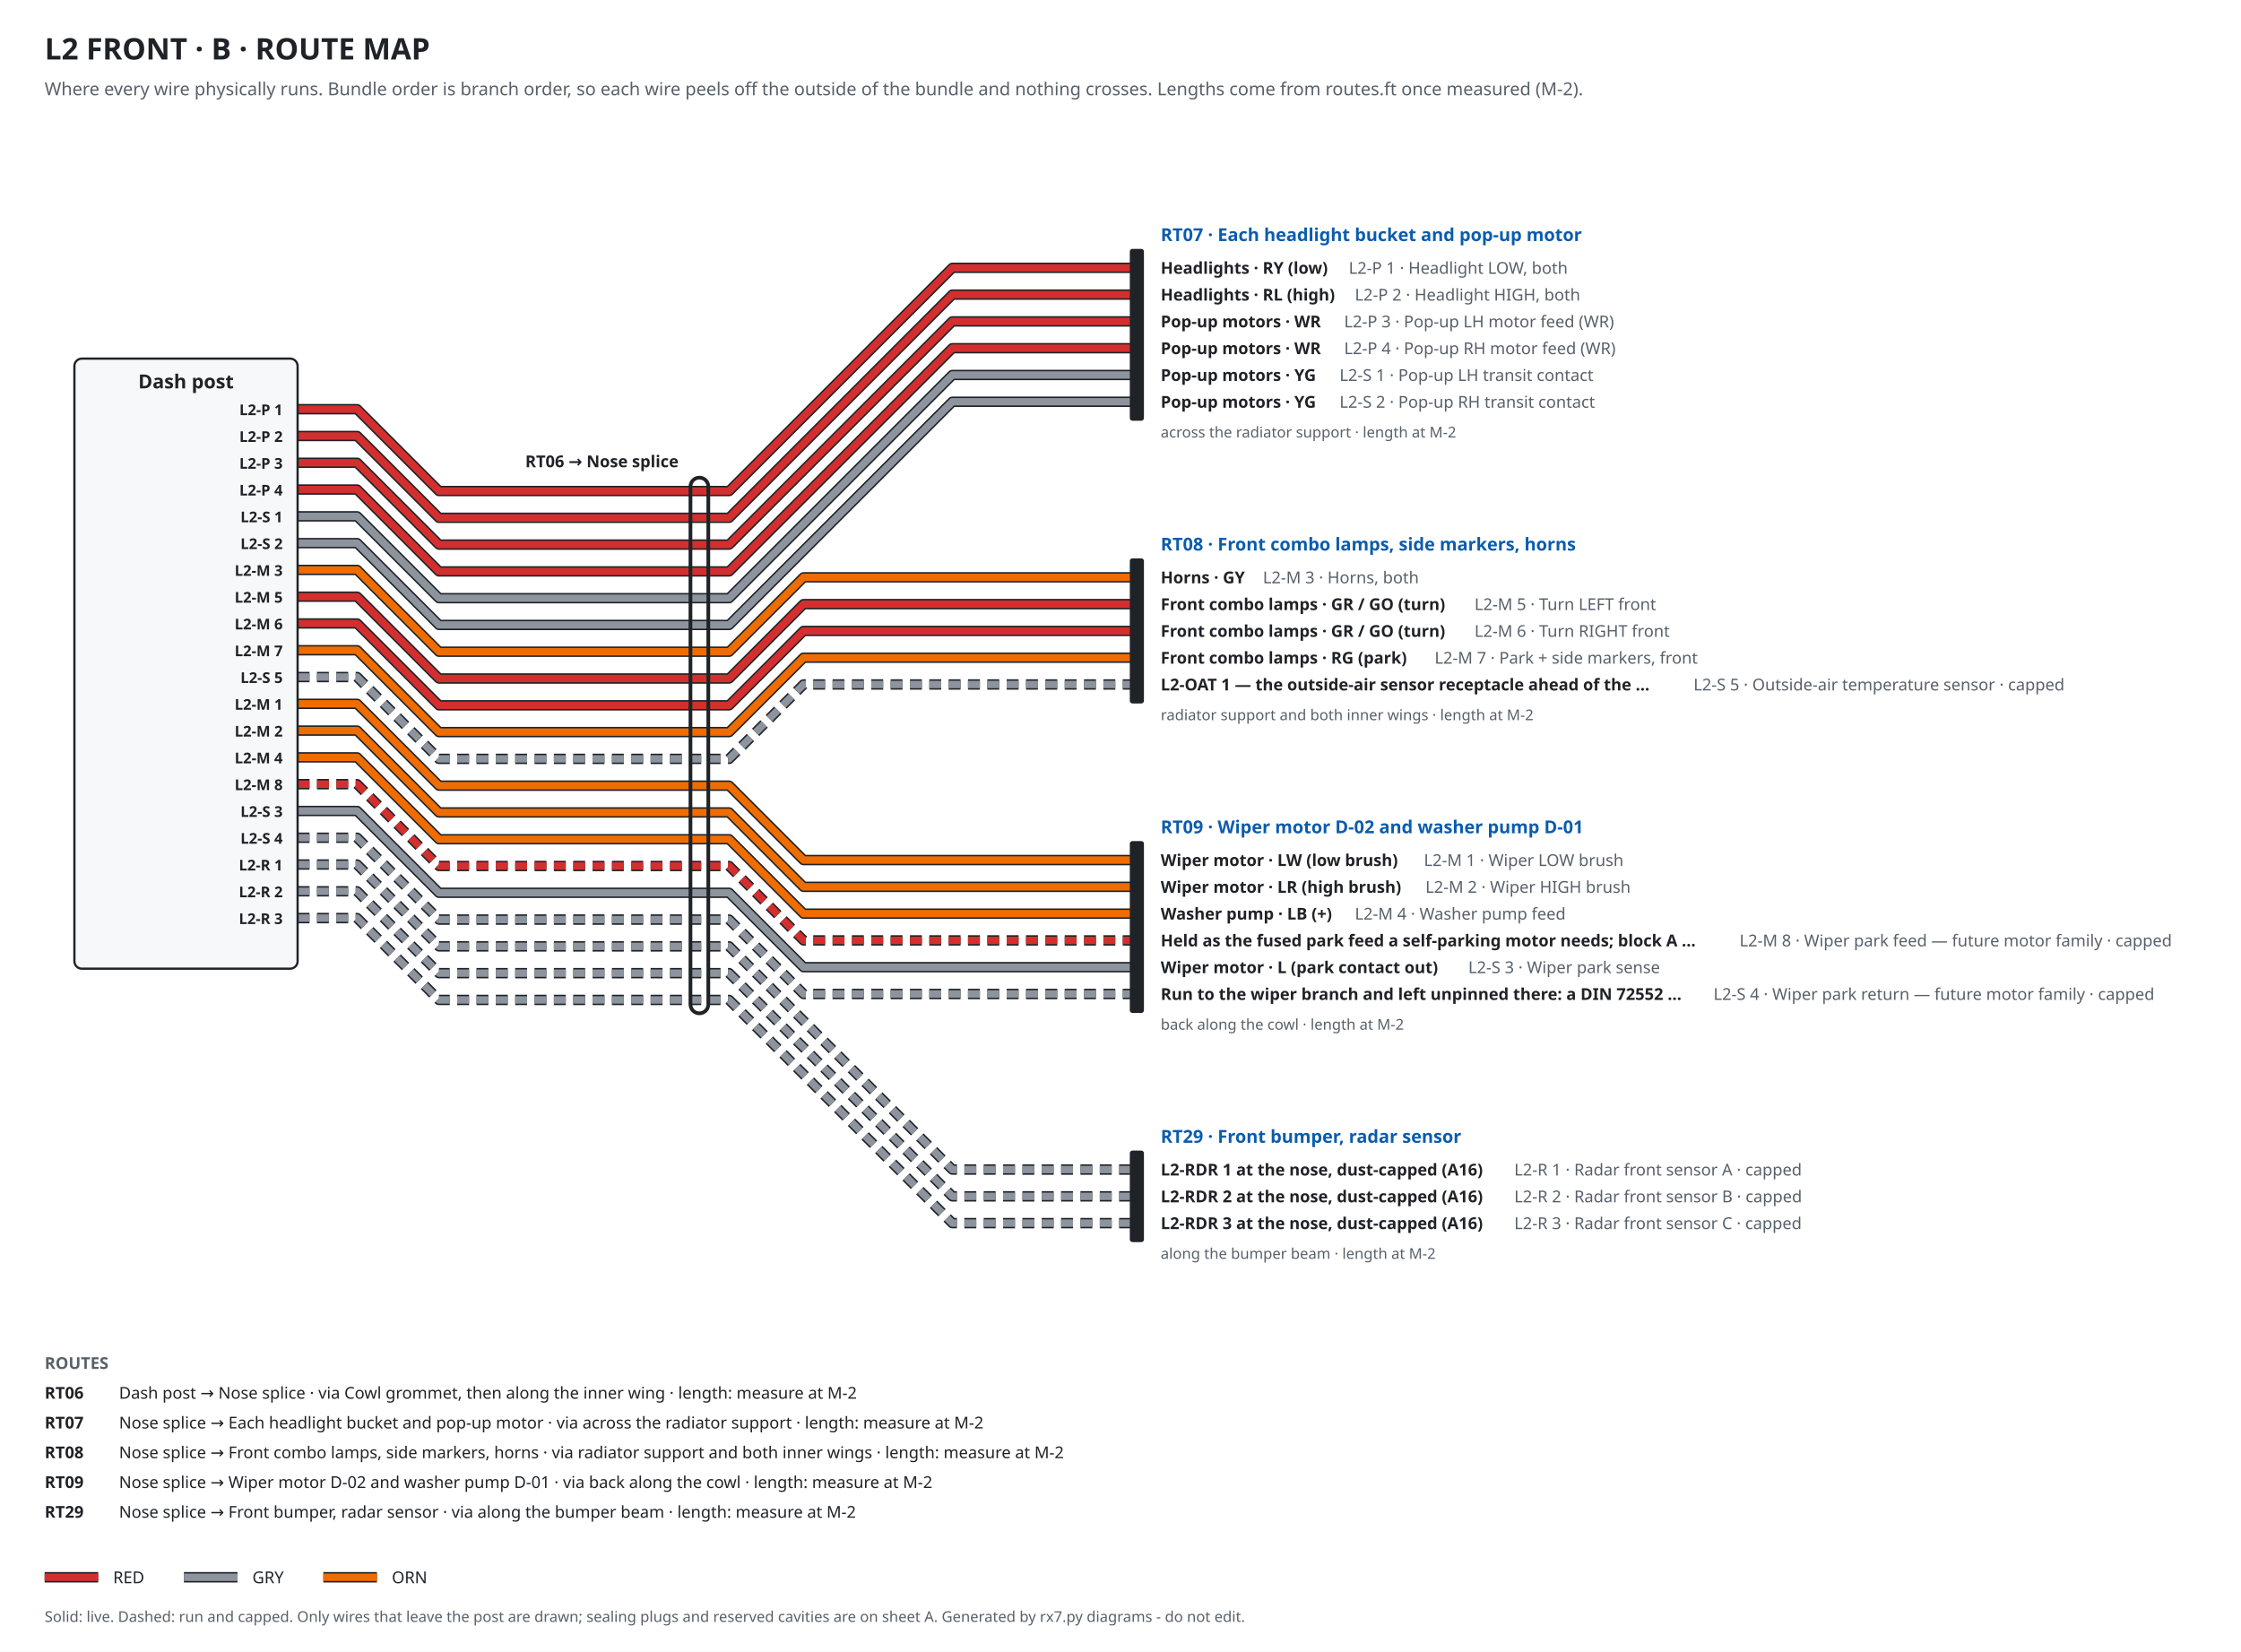
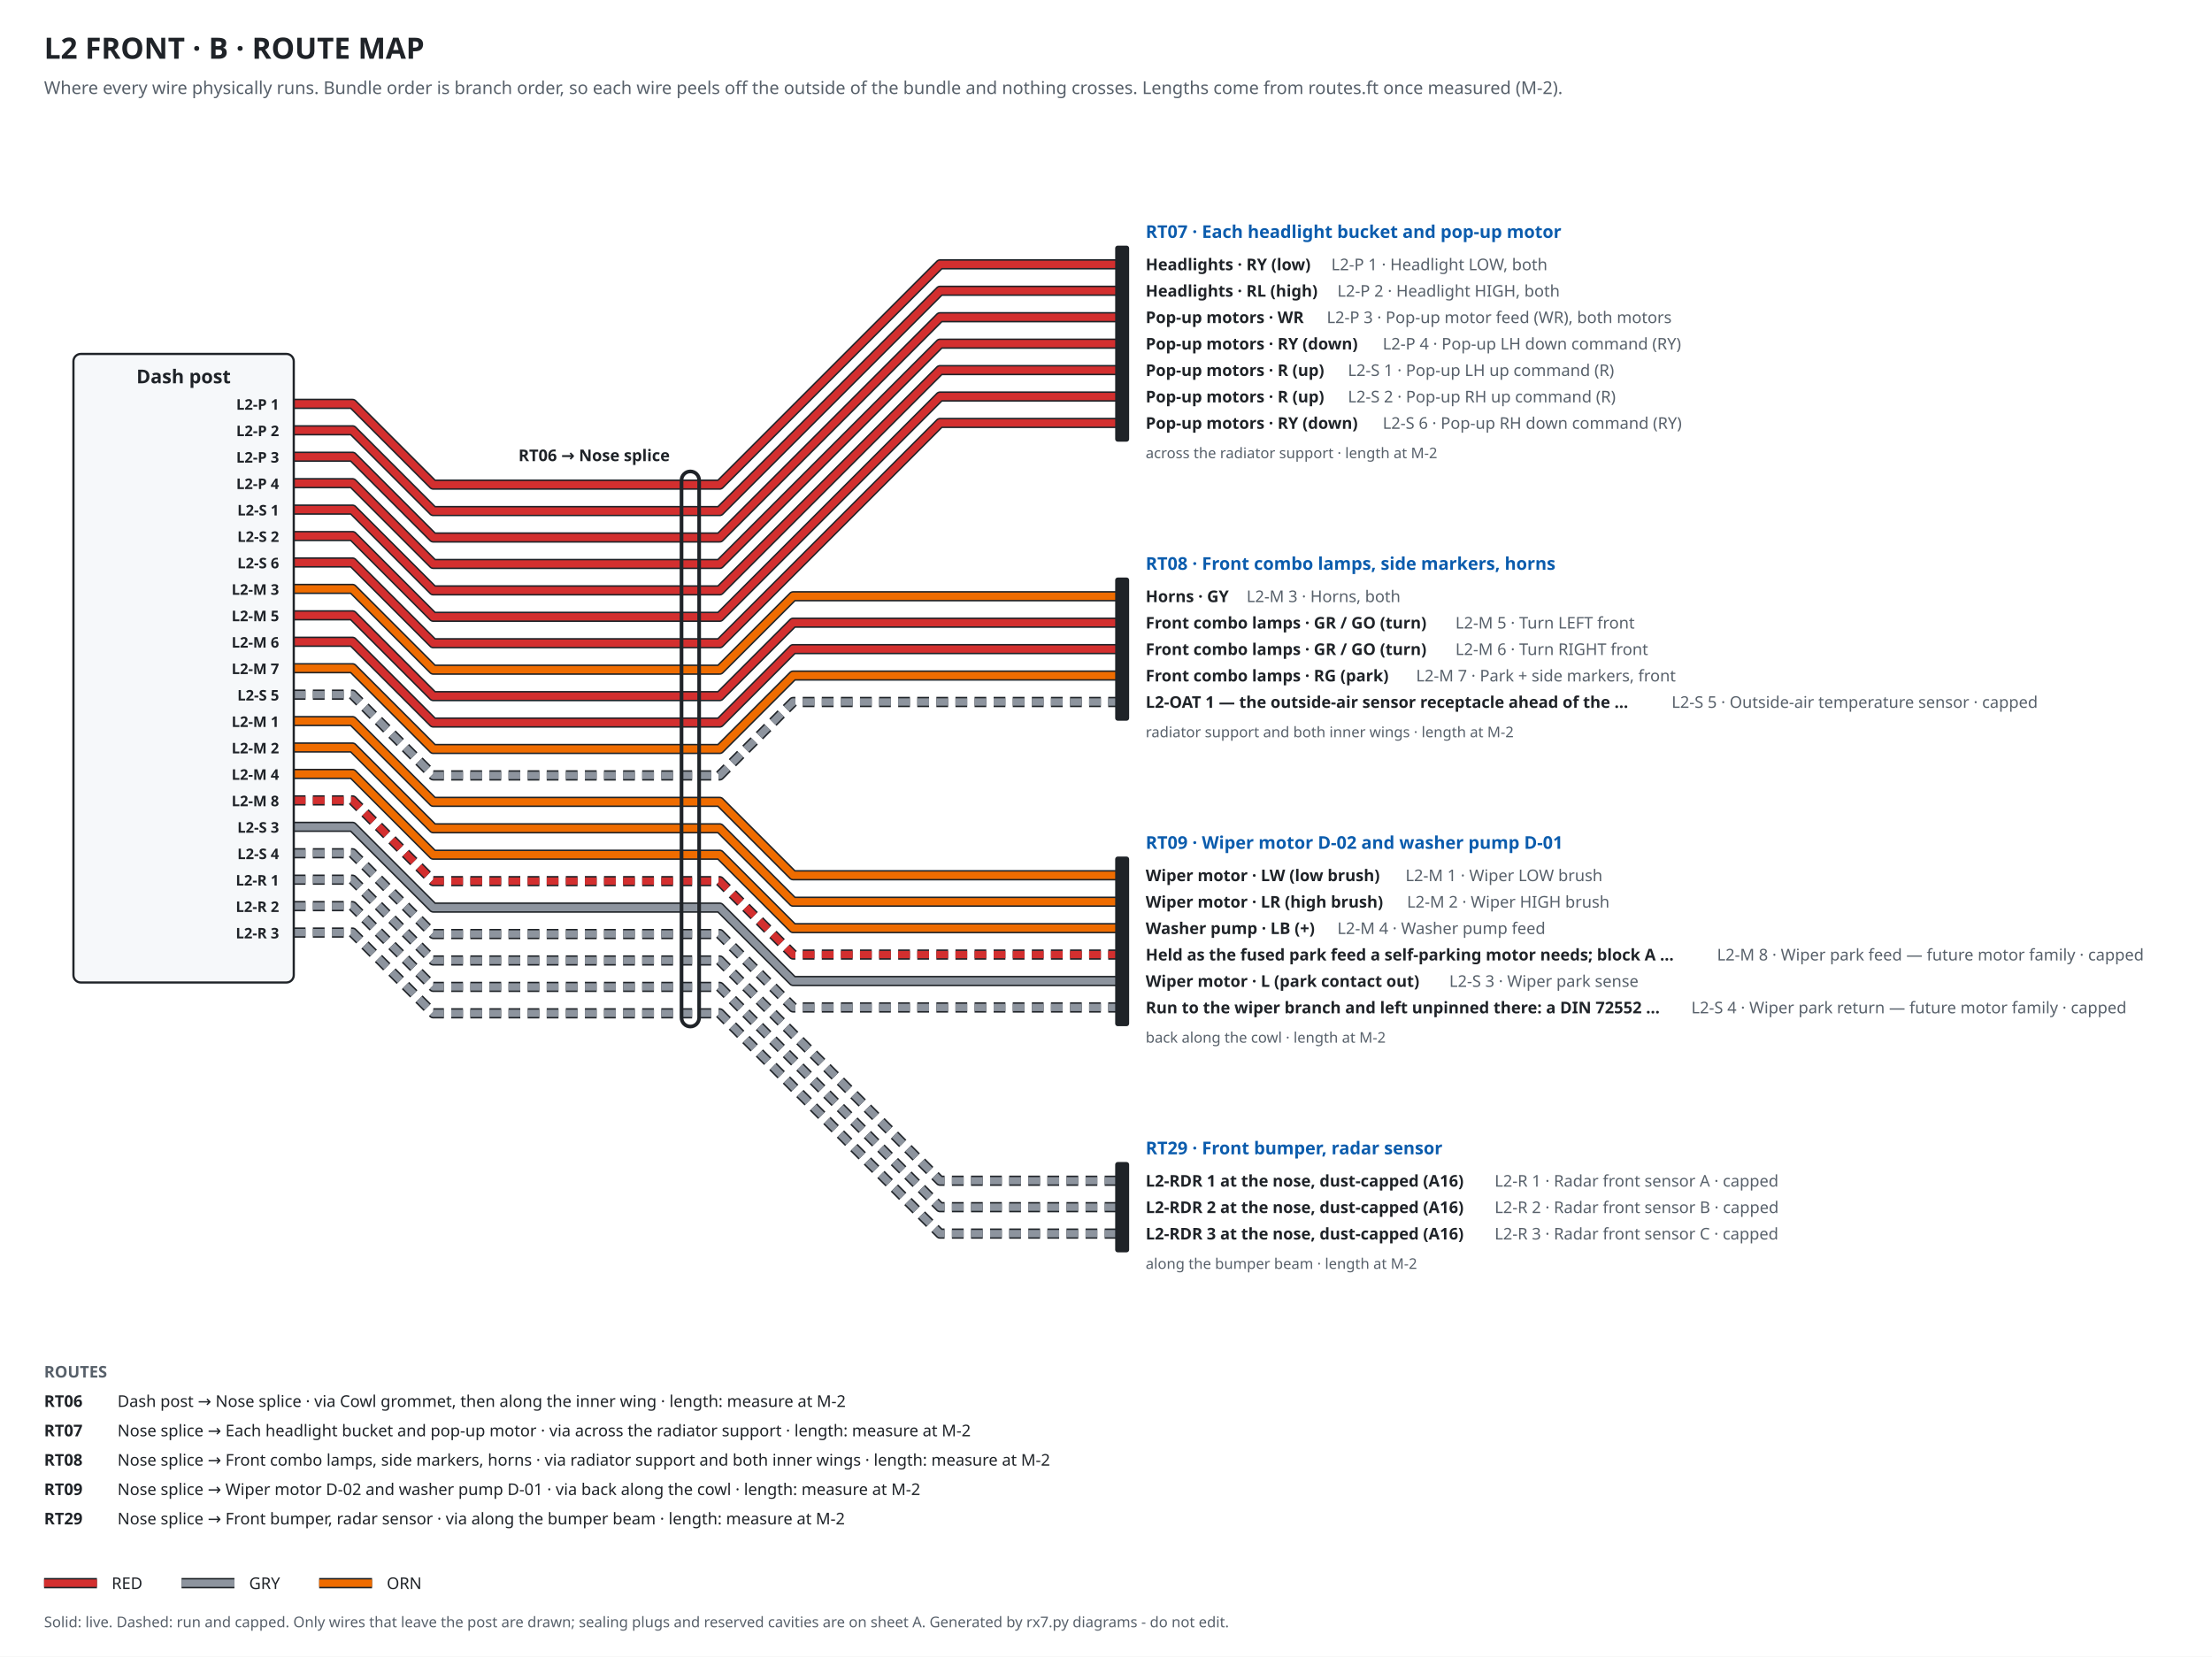
- <svg xmlns="http://www.w3.org/2000/svg" width="1506" height="1110" viewBox="0 0 1506 1110" font-family="Noto Sans, sans-serif">
+ <svg xmlns="http://www.w3.org/2000/svg" width="1506" height="1128" viewBox="0 0 1506 1128" font-family="Noto Sans, sans-serif">
  <rect width="100%" height="100%" fill="#fff" />
  <text x="30.0" y="40.0" font-size="20" text-anchor="start" font-weight="700" fill="#1f2328">L2 FRONT · B · ROUTE MAP</text>
  <text x="30.0" y="64.0" font-size="12" text-anchor="start" font-weight="400" fill="#57606a">Where every wire physically runs. Bundle order is branch order, so each wire peels off the outside of the bundle and nothing crosses. Lengths come from routes.ft once measured (M-2).</text>
  <path d="M200.0,275.0 L240.0,275.0 L295.0,330.0 L490.0,330.0 L640.0,180.0 L760.0,180.0" fill="none" stroke="#1f2328" stroke-width="7" stroke-linejoin="round" />
  <path d="M200.0,275.0 L240.0,275.0 L295.0,330.0 L490.0,330.0 L640.0,180.0 L760.0,180.0" fill="none" stroke="#d32f2f" stroke-width="5" stroke-linejoin="round" />
  <path d="M200.0,293.0 L240.0,293.0 L295.0,348.0 L490.0,348.0 L640.0,198.0 L760.0,198.0" fill="none" stroke="#1f2328" stroke-width="7" stroke-linejoin="round" />
  <path d="M200.0,293.0 L240.0,293.0 L295.0,348.0 L490.0,348.0 L640.0,198.0 L760.0,198.0" fill="none" stroke="#d32f2f" stroke-width="5" stroke-linejoin="round" />
  <path d="M200.0,311.0 L240.0,311.0 L295.0,366.0 L490.0,366.0 L640.0,216.0 L760.0,216.0" fill="none" stroke="#1f2328" stroke-width="7" stroke-linejoin="round" />
  <path d="M200.0,311.0 L240.0,311.0 L295.0,366.0 L490.0,366.0 L640.0,216.0 L760.0,216.0" fill="none" stroke="#d32f2f" stroke-width="5" stroke-linejoin="round" />
  <path d="M200.0,329.0 L240.0,329.0 L295.0,384.0 L490.0,384.0 L640.0,234.0 L760.0,234.0" fill="none" stroke="#1f2328" stroke-width="7" stroke-linejoin="round" />
  <path d="M200.0,329.0 L240.0,329.0 L295.0,384.0 L490.0,384.0 L640.0,234.0 L760.0,234.0" fill="none" stroke="#d32f2f" stroke-width="5" stroke-linejoin="round" />
  <path d="M200.0,347.0 L240.0,347.0 L295.0,402.0 L490.0,402.0 L640.0,252.0 L760.0,252.0" fill="none" stroke="#1f2328" stroke-width="7" stroke-linejoin="round" />
-   <path d="M200.0,347.0 L240.0,347.0 L295.0,402.0 L490.0,402.0 L640.0,252.0 L760.0,252.0" fill="none" stroke="#8d949e" stroke-width="5" stroke-linejoin="round" />
+   <path d="M200.0,347.0 L240.0,347.0 L295.0,402.0 L490.0,402.0 L640.0,252.0 L760.0,252.0" fill="none" stroke="#d32f2f" stroke-width="5" stroke-linejoin="round" />
  <path d="M200.0,365.0 L240.0,365.0 L295.0,420.0 L490.0,420.0 L640.0,270.0 L760.0,270.0" fill="none" stroke="#1f2328" stroke-width="7" stroke-linejoin="round" />
-   <path d="M200.0,365.0 L240.0,365.0 L295.0,420.0 L490.0,420.0 L640.0,270.0 L760.0,270.0" fill="none" stroke="#8d949e" stroke-width="5" stroke-linejoin="round" />
-   <path d="M200.0,383.0 L240.0,383.0 L295.0,438.0 L490.0,438.0 L540.0,388.0 L760.0,388.0" fill="none" stroke="#1f2328" stroke-width="7" stroke-linejoin="round" />
-   <path d="M200.0,383.0 L240.0,383.0 L295.0,438.0 L490.0,438.0 L540.0,388.0 L760.0,388.0" fill="none" stroke="#ef6c00" stroke-width="5" stroke-linejoin="round" />
+   <path d="M200.0,365.0 L240.0,365.0 L295.0,420.0 L490.0,420.0 L640.0,270.0 L760.0,270.0" fill="none" stroke="#d32f2f" stroke-width="5" stroke-linejoin="round" />
+   <path d="M200.0,383.0 L240.0,383.0 L295.0,438.0 L490.0,438.0 L640.0,288.0 L760.0,288.0" fill="none" stroke="#1f2328" stroke-width="7" stroke-linejoin="round" />
+   <path d="M200.0,383.0 L240.0,383.0 L295.0,438.0 L490.0,438.0 L640.0,288.0 L760.0,288.0" fill="none" stroke="#d32f2f" stroke-width="5" stroke-linejoin="round" />
  <path d="M200.0,401.0 L240.0,401.0 L295.0,456.0 L490.0,456.0 L540.0,406.0 L760.0,406.0" fill="none" stroke="#1f2328" stroke-width="7" stroke-linejoin="round" />
-   <path d="M200.0,401.0 L240.0,401.0 L295.0,456.0 L490.0,456.0 L540.0,406.0 L760.0,406.0" fill="none" stroke="#d32f2f" stroke-width="5" stroke-linejoin="round" />
+   <path d="M200.0,401.0 L240.0,401.0 L295.0,456.0 L490.0,456.0 L540.0,406.0 L760.0,406.0" fill="none" stroke="#ef6c00" stroke-width="5" stroke-linejoin="round" />
  <path d="M200.0,419.0 L240.0,419.0 L295.0,474.0 L490.0,474.0 L540.0,424.0 L760.0,424.0" fill="none" stroke="#1f2328" stroke-width="7" stroke-linejoin="round" />
  <path d="M200.0,419.0 L240.0,419.0 L295.0,474.0 L490.0,474.0 L540.0,424.0 L760.0,424.0" fill="none" stroke="#d32f2f" stroke-width="5" stroke-linejoin="round" />
  <path d="M200.0,437.0 L240.0,437.0 L295.0,492.0 L490.0,492.0 L540.0,442.0 L760.0,442.0" fill="none" stroke="#1f2328" stroke-width="7" stroke-linejoin="round" />
-   <path d="M200.0,437.0 L240.0,437.0 L295.0,492.0 L490.0,492.0 L540.0,442.0 L760.0,442.0" fill="none" stroke="#ef6c00" stroke-width="5" stroke-linejoin="round" />
-   <path d="M200.0,455.0 L240.0,455.0 L295.0,510.0 L490.0,510.0 L540.0,460.0 L760.0,460.0" fill="none" stroke="#1f2328" stroke-width="7" stroke-linejoin="round" stroke-dasharray="8 5" />
-   <path d="M200.0,455.0 L240.0,455.0 L295.0,510.0 L490.0,510.0 L540.0,460.0 L760.0,460.0" fill="none" stroke="#8d949e" stroke-width="5" stroke-linejoin="round" stroke-dasharray="8 5" />
-   <path d="M200.0,473.0 L240.0,473.0 L295.0,528.0 L490.0,528.0 L540.0,578.0 L760.0,578.0" fill="none" stroke="#1f2328" stroke-width="7" stroke-linejoin="round" />
-   <path d="M200.0,473.0 L240.0,473.0 L295.0,528.0 L490.0,528.0 L540.0,578.0 L760.0,578.0" fill="none" stroke="#ef6c00" stroke-width="5" stroke-linejoin="round" />
+   <path d="M200.0,437.0 L240.0,437.0 L295.0,492.0 L490.0,492.0 L540.0,442.0 L760.0,442.0" fill="none" stroke="#d32f2f" stroke-width="5" stroke-linejoin="round" />
+   <path d="M200.0,455.0 L240.0,455.0 L295.0,510.0 L490.0,510.0 L540.0,460.0 L760.0,460.0" fill="none" stroke="#1f2328" stroke-width="7" stroke-linejoin="round" />
+   <path d="M200.0,455.0 L240.0,455.0 L295.0,510.0 L490.0,510.0 L540.0,460.0 L760.0,460.0" fill="none" stroke="#ef6c00" stroke-width="5" stroke-linejoin="round" />
+   <path d="M200.0,473.0 L240.0,473.0 L295.0,528.0 L490.0,528.0 L540.0,478.0 L760.0,478.0" fill="none" stroke="#1f2328" stroke-width="7" stroke-linejoin="round" stroke-dasharray="8 5" />
+   <path d="M200.0,473.0 L240.0,473.0 L295.0,528.0 L490.0,528.0 L540.0,478.0 L760.0,478.0" fill="none" stroke="#8d949e" stroke-width="5" stroke-linejoin="round" stroke-dasharray="8 5" />
  <path d="M200.0,491.0 L240.0,491.0 L295.0,546.0 L490.0,546.0 L540.0,596.0 L760.0,596.0" fill="none" stroke="#1f2328" stroke-width="7" stroke-linejoin="round" />
  <path d="M200.0,491.0 L240.0,491.0 L295.0,546.0 L490.0,546.0 L540.0,596.0 L760.0,596.0" fill="none" stroke="#ef6c00" stroke-width="5" stroke-linejoin="round" />
  <path d="M200.0,509.0 L240.0,509.0 L295.0,564.0 L490.0,564.0 L540.0,614.0 L760.0,614.0" fill="none" stroke="#1f2328" stroke-width="7" stroke-linejoin="round" />
  <path d="M200.0,509.0 L240.0,509.0 L295.0,564.0 L490.0,564.0 L540.0,614.0 L760.0,614.0" fill="none" stroke="#ef6c00" stroke-width="5" stroke-linejoin="round" />
-   <path d="M200.0,527.0 L240.0,527.0 L295.0,582.0 L490.0,582.0 L540.0,632.0 L760.0,632.0" fill="none" stroke="#1f2328" stroke-width="7" stroke-linejoin="round" stroke-dasharray="8 5" />
-   <path d="M200.0,527.0 L240.0,527.0 L295.0,582.0 L490.0,582.0 L540.0,632.0 L760.0,632.0" fill="none" stroke="#d32f2f" stroke-width="5" stroke-linejoin="round" stroke-dasharray="8 5" />
-   <path d="M200.0,545.0 L240.0,545.0 L295.0,600.0 L490.0,600.0 L540.0,650.0 L760.0,650.0" fill="none" stroke="#1f2328" stroke-width="7" stroke-linejoin="round" />
-   <path d="M200.0,545.0 L240.0,545.0 L295.0,600.0 L490.0,600.0 L540.0,650.0 L760.0,650.0" fill="none" stroke="#8d949e" stroke-width="5" stroke-linejoin="round" />
-   <path d="M200.0,563.0 L240.0,563.0 L295.0,618.0 L490.0,618.0 L540.0,668.0 L760.0,668.0" fill="none" stroke="#1f2328" stroke-width="7" stroke-linejoin="round" stroke-dasharray="8 5" />
-   <path d="M200.0,563.0 L240.0,563.0 L295.0,618.0 L490.0,618.0 L540.0,668.0 L760.0,668.0" fill="none" stroke="#8d949e" stroke-width="5" stroke-linejoin="round" stroke-dasharray="8 5" />
-   <path d="M200.0,581.0 L240.0,581.0 L295.0,636.0 L490.0,636.0 L640.0,786.0 L760.0,786.0" fill="none" stroke="#1f2328" stroke-width="7" stroke-linejoin="round" stroke-dasharray="8 5" />
-   <path d="M200.0,581.0 L240.0,581.0 L295.0,636.0 L490.0,636.0 L640.0,786.0 L760.0,786.0" fill="none" stroke="#8d949e" stroke-width="5" stroke-linejoin="round" stroke-dasharray="8 5" />
+   <path d="M200.0,527.0 L240.0,527.0 L295.0,582.0 L490.0,582.0 L540.0,632.0 L760.0,632.0" fill="none" stroke="#1f2328" stroke-width="7" stroke-linejoin="round" />
+   <path d="M200.0,527.0 L240.0,527.0 L295.0,582.0 L490.0,582.0 L540.0,632.0 L760.0,632.0" fill="none" stroke="#ef6c00" stroke-width="5" stroke-linejoin="round" />
+   <path d="M200.0,545.0 L240.0,545.0 L295.0,600.0 L490.0,600.0 L540.0,650.0 L760.0,650.0" fill="none" stroke="#1f2328" stroke-width="7" stroke-linejoin="round" stroke-dasharray="8 5" />
+   <path d="M200.0,545.0 L240.0,545.0 L295.0,600.0 L490.0,600.0 L540.0,650.0 L760.0,650.0" fill="none" stroke="#d32f2f" stroke-width="5" stroke-linejoin="round" stroke-dasharray="8 5" />
+   <path d="M200.0,563.0 L240.0,563.0 L295.0,618.0 L490.0,618.0 L540.0,668.0 L760.0,668.0" fill="none" stroke="#1f2328" stroke-width="7" stroke-linejoin="round" />
+   <path d="M200.0,563.0 L240.0,563.0 L295.0,618.0 L490.0,618.0 L540.0,668.0 L760.0,668.0" fill="none" stroke="#8d949e" stroke-width="5" stroke-linejoin="round" />
+   <path d="M200.0,581.0 L240.0,581.0 L295.0,636.0 L490.0,636.0 L540.0,686.0 L760.0,686.0" fill="none" stroke="#1f2328" stroke-width="7" stroke-linejoin="round" stroke-dasharray="8 5" />
+   <path d="M200.0,581.0 L240.0,581.0 L295.0,636.0 L490.0,636.0 L540.0,686.0 L760.0,686.0" fill="none" stroke="#8d949e" stroke-width="5" stroke-linejoin="round" stroke-dasharray="8 5" />
  <path d="M200.0,599.0 L240.0,599.0 L295.0,654.0 L490.0,654.0 L640.0,804.0 L760.0,804.0" fill="none" stroke="#1f2328" stroke-width="7" stroke-linejoin="round" stroke-dasharray="8 5" />
  <path d="M200.0,599.0 L240.0,599.0 L295.0,654.0 L490.0,654.0 L640.0,804.0 L760.0,804.0" fill="none" stroke="#8d949e" stroke-width="5" stroke-linejoin="round" stroke-dasharray="8 5" />
  <path d="M200.0,617.0 L240.0,617.0 L295.0,672.0 L490.0,672.0 L640.0,822.0 L760.0,822.0" fill="none" stroke="#1f2328" stroke-width="7" stroke-linejoin="round" stroke-dasharray="8 5" />
  <path d="M200.0,617.0 L240.0,617.0 L295.0,672.0 L490.0,672.0 L640.0,822.0 L760.0,822.0" fill="none" stroke="#8d949e" stroke-width="5" stroke-linejoin="round" stroke-dasharray="8 5" />
-   <rect x="50.0" y="241.0" width="150.0" height="410.0" rx="5" fill="#f6f8fa" stroke="#1f2328" stroke-width="1.5" />
+   <path d="M200.0,635.0 L240.0,635.0 L295.0,690.0 L490.0,690.0 L640.0,840.0 L760.0,840.0" fill="none" stroke="#1f2328" stroke-width="7" stroke-linejoin="round" stroke-dasharray="8 5" />
+   <path d="M200.0,635.0 L240.0,635.0 L295.0,690.0 L490.0,690.0 L640.0,840.0 L760.0,840.0" fill="none" stroke="#8d949e" stroke-width="5" stroke-linejoin="round" stroke-dasharray="8 5" />
+   <rect x="50.0" y="241.0" width="150.0" height="428.0" rx="5" fill="#f6f8fa" stroke="#1f2328" stroke-width="1.5" />
  <text x="125.0" y="261.0" font-size="13" text-anchor="middle" font-weight="700" fill="#1f2328">Dash post</text>
  <text x="190.0" y="279.0" font-size="10" text-anchor="end" font-weight="700" fill="#1f2328">L2-P 1</text>
  <text x="190.0" y="297.0" font-size="10" text-anchor="end" font-weight="700" fill="#1f2328">L2-P 2</text>
  <text x="190.0" y="315.0" font-size="10" text-anchor="end" font-weight="700" fill="#1f2328">L2-P 3</text>
  <text x="190.0" y="333.0" font-size="10" text-anchor="end" font-weight="700" fill="#1f2328">L2-P 4</text>
  <text x="190.0" y="351.0" font-size="10" text-anchor="end" font-weight="700" fill="#1f2328">L2-S 1</text>
  <text x="190.0" y="369.0" font-size="10" text-anchor="end" font-weight="700" fill="#1f2328">L2-S 2</text>
-   <text x="190.0" y="387.0" font-size="10" text-anchor="end" font-weight="700" fill="#1f2328">L2-M 3</text>
-   <text x="190.0" y="405.0" font-size="10" text-anchor="end" font-weight="700" fill="#1f2328">L2-M 5</text>
-   <text x="190.0" y="423.0" font-size="10" text-anchor="end" font-weight="700" fill="#1f2328">L2-M 6</text>
-   <text x="190.0" y="441.0" font-size="10" text-anchor="end" font-weight="700" fill="#1f2328">L2-M 7</text>
-   <text x="190.0" y="459.0" font-size="10" text-anchor="end" font-weight="700" fill="#1f2328">L2-S 5</text>
-   <text x="190.0" y="477.0" font-size="10" text-anchor="end" font-weight="700" fill="#1f2328">L2-M 1</text>
-   <text x="190.0" y="495.0" font-size="10" text-anchor="end" font-weight="700" fill="#1f2328">L2-M 2</text>
-   <text x="190.0" y="513.0" font-size="10" text-anchor="end" font-weight="700" fill="#1f2328">L2-M 4</text>
-   <text x="190.0" y="531.0" font-size="10" text-anchor="end" font-weight="700" fill="#1f2328">L2-M 8</text>
-   <text x="190.0" y="549.0" font-size="10" text-anchor="end" font-weight="700" fill="#1f2328">L2-S 3</text>
-   <text x="190.0" y="567.0" font-size="10" text-anchor="end" font-weight="700" fill="#1f2328">L2-S 4</text>
-   <text x="190.0" y="585.0" font-size="10" text-anchor="end" font-weight="700" fill="#1f2328">L2-R 1</text>
-   <text x="190.0" y="603.0" font-size="10" text-anchor="end" font-weight="700" fill="#1f2328">L2-R 2</text>
-   <text x="190.0" y="621.0" font-size="10" text-anchor="end" font-weight="700" fill="#1f2328">L2-R 3</text>
-   <rect x="464.0" y="321.0" width="12.0" height="360.0" rx="6" fill="none" stroke="#1f2328" stroke-width="2.5" />
+   <text x="190.0" y="387.0" font-size="10" text-anchor="end" font-weight="700" fill="#1f2328">L2-S 6</text>
+   <text x="190.0" y="405.0" font-size="10" text-anchor="end" font-weight="700" fill="#1f2328">L2-M 3</text>
+   <text x="190.0" y="423.0" font-size="10" text-anchor="end" font-weight="700" fill="#1f2328">L2-M 5</text>
+   <text x="190.0" y="441.0" font-size="10" text-anchor="end" font-weight="700" fill="#1f2328">L2-M 6</text>
+   <text x="190.0" y="459.0" font-size="10" text-anchor="end" font-weight="700" fill="#1f2328">L2-M 7</text>
+   <text x="190.0" y="477.0" font-size="10" text-anchor="end" font-weight="700" fill="#1f2328">L2-S 5</text>
+   <text x="190.0" y="495.0" font-size="10" text-anchor="end" font-weight="700" fill="#1f2328">L2-M 1</text>
+   <text x="190.0" y="513.0" font-size="10" text-anchor="end" font-weight="700" fill="#1f2328">L2-M 2</text>
+   <text x="190.0" y="531.0" font-size="10" text-anchor="end" font-weight="700" fill="#1f2328">L2-M 4</text>
+   <text x="190.0" y="549.0" font-size="10" text-anchor="end" font-weight="700" fill="#1f2328">L2-M 8</text>
+   <text x="190.0" y="567.0" font-size="10" text-anchor="end" font-weight="700" fill="#1f2328">L2-S 3</text>
+   <text x="190.0" y="585.0" font-size="10" text-anchor="end" font-weight="700" fill="#1f2328">L2-S 4</text>
+   <text x="190.0" y="603.0" font-size="10" text-anchor="end" font-weight="700" fill="#1f2328">L2-R 1</text>
+   <text x="190.0" y="621.0" font-size="10" text-anchor="end" font-weight="700" fill="#1f2328">L2-R 2</text>
+   <text x="190.0" y="639.0" font-size="10" text-anchor="end" font-weight="700" fill="#1f2328">L2-R 3</text>
+   <rect x="464.0" y="321.0" width="12.0" height="378.0" rx="6" fill="none" stroke="#1f2328" stroke-width="2.5" />
  <text x="456.0" y="314.0" font-size="11" text-anchor="end" font-weight="600" fill="#1f2328">RT06 → Nose splice</text>
-   <rect x="760.0" y="168.0" width="8.0" height="114.0" rx="1" fill="#1f2328" stroke="#1f2328" stroke-width="1.5" />
+   <rect x="760.0" y="168.0" width="8.0" height="132.0" rx="1" fill="#1f2328" stroke="#1f2328" stroke-width="1.5" />
  <text x="780.0" y="162.0" font-size="12" text-anchor="start" font-weight="700" fill="#0b5cad">RT07 · Each headlight bucket and pop-up motor</text>
  <text x="780.0" y="184.0" font-size="11" text-anchor="start" font-weight="700" fill="#1f2328">Headlights · RY (low)</text>
  <text x="906.4" y="184.0" font-size="11" text-anchor="start" font-weight="400" fill="#57606a">L2-P 1 · Headlight LOW, both</text>
  <text x="780.0" y="202.0" font-size="11" text-anchor="start" font-weight="700" fill="#1f2328">Headlights · RL (high)</text>
  <text x="910.5" y="202.0" font-size="11" text-anchor="start" font-weight="400" fill="#57606a">L2-P 2 · Headlight HIGH, both</text>
  <text x="780.0" y="220.0" font-size="11" text-anchor="start" font-weight="700" fill="#1f2328">Pop-up motors · WR</text>
-   <text x="903.3" y="220.0" font-size="11" text-anchor="start" font-weight="400" fill="#57606a">L2-P 3 · Pop-up LH motor feed (WR)</text>
-   <text x="780.0" y="238.0" font-size="11" text-anchor="start" font-weight="700" fill="#1f2328">Pop-up motors · WR</text>
-   <text x="903.3" y="238.0" font-size="11" text-anchor="start" font-weight="400" fill="#57606a">L2-P 4 · Pop-up RH motor feed (WR)</text>
-   <text x="780.0" y="256.0" font-size="11" text-anchor="start" font-weight="700" fill="#1f2328">Pop-up motors · YG</text>
-   <text x="900.2" y="256.0" font-size="11" text-anchor="start" font-weight="400" fill="#57606a">L2-S 1 · Pop-up LH transit contact</text>
-   <text x="780.0" y="274.0" font-size="11" text-anchor="start" font-weight="700" fill="#1f2328">Pop-up motors · YG</text>
-   <text x="900.2" y="274.0" font-size="11" text-anchor="start" font-weight="400" fill="#57606a">L2-S 2 · Pop-up RH transit contact</text>
-   <text x="780.0" y="294.0" font-size="10" text-anchor="start" font-weight="400" fill="#57606a">across the radiator support · length at M-2</text>
-   <rect x="760.0" y="376.0" width="8.0" height="96.0" rx="1" fill="#1f2328" stroke="#1f2328" stroke-width="1.5" />
-   <text x="780.0" y="370.0" font-size="12" text-anchor="start" font-weight="700" fill="#0b5cad">RT08 · Front combo lamps, side markers, horns</text>
-   <text x="780.0" y="392.0" font-size="11" text-anchor="start" font-weight="700" fill="#1f2328">Horns · GY</text>
-   <text x="848.7" y="392.0" font-size="11" text-anchor="start" font-weight="400" fill="#57606a">L2-M 3 · Horns, both</text>
-   <text x="780.0" y="410.0" font-size="11" text-anchor="start" font-weight="700" fill="#1f2328">Front combo lamps · GR / GO (turn)</text>
-   <text x="990.9" y="410.0" font-size="11" text-anchor="start" font-weight="400" fill="#57606a">L2-M 5 · Turn LEFT front</text>
+   <text x="903.3" y="220.0" font-size="11" text-anchor="start" font-weight="400" fill="#57606a">L2-P 3 · Pop-up motor feed (WR), both motors</text>
+   <text x="780.0" y="238.0" font-size="11" text-anchor="start" font-weight="700" fill="#1f2328">Pop-up motors · RY (down)</text>
+   <text x="941.4" y="238.0" font-size="11" text-anchor="start" font-weight="400" fill="#57606a">L2-P 4 · Pop-up LH down command (RY)</text>
+   <text x="780.0" y="256.0" font-size="11" text-anchor="start" font-weight="700" fill="#1f2328">Pop-up motors · R (up)</text>
+   <text x="917.7" y="256.0" font-size="11" text-anchor="start" font-weight="400" fill="#57606a">L2-S 1 · Pop-up LH up command (R)</text>
+   <text x="780.0" y="274.0" font-size="11" text-anchor="start" font-weight="700" fill="#1f2328">Pop-up motors · R (up)</text>
+   <text x="917.7" y="274.0" font-size="11" text-anchor="start" font-weight="400" fill="#57606a">L2-S 2 · Pop-up RH up command (R)</text>
+   <text x="780.0" y="292.0" font-size="11" text-anchor="start" font-weight="700" fill="#1f2328">Pop-up motors · RY (down)</text>
+   <text x="941.4" y="292.0" font-size="11" text-anchor="start" font-weight="400" fill="#57606a">L2-S 6 · Pop-up RH down command (RY)</text>
+   <text x="780.0" y="312.0" font-size="10" text-anchor="start" font-weight="400" fill="#57606a">across the radiator support · length at M-2</text>
+   <rect x="760.0" y="394.0" width="8.0" height="96.0" rx="1" fill="#1f2328" stroke="#1f2328" stroke-width="1.5" />
+   <text x="780.0" y="388.0" font-size="12" text-anchor="start" font-weight="700" fill="#0b5cad">RT08 · Front combo lamps, side markers, horns</text>
+   <text x="780.0" y="410.0" font-size="11" text-anchor="start" font-weight="700" fill="#1f2328">Horns · GY</text>
+   <text x="848.7" y="410.0" font-size="11" text-anchor="start" font-weight="400" fill="#57606a">L2-M 3 · Horns, both</text>
  <text x="780.0" y="428.0" font-size="11" text-anchor="start" font-weight="700" fill="#1f2328">Front combo lamps · GR / GO (turn)</text>
-   <text x="990.9" y="428.0" font-size="11" text-anchor="start" font-weight="400" fill="#57606a">L2-M 6 · Turn RIGHT front</text>
-   <text x="780.0" y="446.0" font-size="11" text-anchor="start" font-weight="700" fill="#1f2328">Front combo lamps · RG (park)</text>
-   <text x="964.1" y="446.0" font-size="11" text-anchor="start" font-weight="400" fill="#57606a">L2-M 7 · Park + side markers, front</text>
-   <text x="780.0" y="464.0" font-size="11" text-anchor="start" font-weight="700" fill="#1f2328">L2-OAT 1 — the outside-air sensor receptacle ahead of the …</text>
-   <text x="1138.1" y="464.0" font-size="11" text-anchor="start" font-weight="400" fill="#57606a">L2-S 5 · Outside-air temperature sensor · capped</text>
-   <text x="780.0" y="484.0" font-size="10" text-anchor="start" font-weight="400" fill="#57606a">radiator support and both inner wings · length at M-2</text>
-   <rect x="760.0" y="566.0" width="8.0" height="114.0" rx="1" fill="#1f2328" stroke="#1f2328" stroke-width="1.5" />
-   <text x="780.0" y="560.0" font-size="12" text-anchor="start" font-weight="700" fill="#0b5cad">RT09 · Wiper motor D-02 and washer pump D-01</text>
-   <text x="780.0" y="582.0" font-size="11" text-anchor="start" font-weight="700" fill="#1f2328">Wiper motor · LW (low brush)</text>
-   <text x="956.9" y="582.0" font-size="11" text-anchor="start" font-weight="400" fill="#57606a">L2-M 1 · Wiper LOW brush</text>
-   <text x="780.0" y="600.0" font-size="11" text-anchor="start" font-weight="700" fill="#1f2328">Wiper motor · LR (high brush)</text>
-   <text x="957.9" y="600.0" font-size="11" text-anchor="start" font-weight="400" fill="#57606a">L2-M 2 · Wiper HIGH brush</text>
-   <text x="780.0" y="618.0" font-size="11" text-anchor="start" font-weight="700" fill="#1f2328">Washer pump · LB (+)</text>
-   <text x="910.5" y="618.0" font-size="11" text-anchor="start" font-weight="400" fill="#57606a">L2-M 4 · Washer pump feed</text>
-   <text x="780.0" y="636.0" font-size="11" text-anchor="start" font-weight="700" fill="#1f2328">Held as the fused park feed a self-parking motor needs; block A …</text>
-   <text x="1169.0" y="636.0" font-size="11" text-anchor="start" font-weight="400" fill="#57606a">L2-M 8 · Wiper park feed — future motor family · capped</text>
-   <text x="780.0" y="654.0" font-size="11" text-anchor="start" font-weight="700" fill="#1f2328">Wiper motor · L (park contact out)</text>
-   <text x="986.7" y="654.0" font-size="11" text-anchor="start" font-weight="400" fill="#57606a">L2-S 3 · Wiper park sense</text>
-   <text x="780.0" y="672.0" font-size="11" text-anchor="start" font-weight="700" fill="#1f2328">Run to the wiper branch and left unpinned there: a DIN 72552 …</text>
-   <text x="1151.5" y="672.0" font-size="11" text-anchor="start" font-weight="400" fill="#57606a">L2-S 4 · Wiper park return — future motor family · capped</text>
-   <text x="780.0" y="692.0" font-size="10" text-anchor="start" font-weight="400" fill="#57606a">back along the cowl · length at M-2</text>
-   <rect x="760.0" y="774.0" width="8.0" height="60.0" rx="1" fill="#1f2328" stroke="#1f2328" stroke-width="1.5" />
-   <text x="780.0" y="768.0" font-size="12" text-anchor="start" font-weight="700" fill="#0b5cad">RT29 · Front bumper, radar sensor</text>
-   <text x="780.0" y="790.0" font-size="11" text-anchor="start" font-weight="700" fill="#1f2328">L2-RDR 1 at the nose, dust-capped (A16)</text>
-   <text x="1017.6" y="790.0" font-size="11" text-anchor="start" font-weight="400" fill="#57606a">L2-R 1 · Radar front sensor A · capped</text>
-   <text x="780.0" y="808.0" font-size="11" text-anchor="start" font-weight="700" fill="#1f2328">L2-RDR 2 at the nose, dust-capped (A16)</text>
-   <text x="1017.6" y="808.0" font-size="11" text-anchor="start" font-weight="400" fill="#57606a">L2-R 2 · Radar front sensor B · capped</text>
-   <text x="780.0" y="826.0" font-size="11" text-anchor="start" font-weight="700" fill="#1f2328">L2-RDR 3 at the nose, dust-capped (A16)</text>
-   <text x="1017.6" y="826.0" font-size="11" text-anchor="start" font-weight="400" fill="#57606a">L2-R 3 · Radar front sensor C · capped</text>
-   <text x="780.0" y="846.0" font-size="10" text-anchor="start" font-weight="400" fill="#57606a">along the bumper beam · length at M-2</text>
-   <text x="30.0" y="920.0" font-size="11" text-anchor="start" font-weight="700" fill="#57606a">ROUTES</text>
-   <text x="30.0" y="940.0" font-size="11" text-anchor="start" font-weight="700" fill="#1f2328">RT06</text>
-   <text x="80.0" y="940.0" font-size="11" text-anchor="start" font-weight="400" fill="#1f2328">Dash post → Nose splice  ·  via Cowl grommet, then along the inner wing  ·  length: measure at M-2</text>
-   <text x="30.0" y="960.0" font-size="11" text-anchor="start" font-weight="700" fill="#1f2328">RT07</text>
-   <text x="80.0" y="960.0" font-size="11" text-anchor="start" font-weight="400" fill="#1f2328">Nose splice → Each headlight bucket and pop-up motor  ·  via across the radiator support  ·  length: measure at M-2</text>
-   <text x="30.0" y="980.0" font-size="11" text-anchor="start" font-weight="700" fill="#1f2328">RT08</text>
-   <text x="80.0" y="980.0" font-size="11" text-anchor="start" font-weight="400" fill="#1f2328">Nose splice → Front combo lamps, side markers, horns  ·  via radiator support and both inner wings  ·  length: measure at M-2</text>
-   <text x="30.0" y="1000.0" font-size="11" text-anchor="start" font-weight="700" fill="#1f2328">RT09</text>
-   <text x="80.0" y="1000.0" font-size="11" text-anchor="start" font-weight="400" fill="#1f2328">Nose splice → Wiper motor D-02 and washer pump D-01  ·  via back along the cowl  ·  length: measure at M-2</text>
-   <text x="30.0" y="1020.0" font-size="11" text-anchor="start" font-weight="700" fill="#1f2328">RT29</text>
-   <text x="80.0" y="1020.0" font-size="11" text-anchor="start" font-weight="400" fill="#1f2328">Nose splice → Front bumper, radar sensor  ·  via along the bumper beam  ·  length: measure at M-2</text>
-   <path d="M30.0,1060.0 L66.0,1060.0" fill="none" stroke="#1f2328" stroke-width="7" stroke-linejoin="round" />
-   <path d="M30.0,1060.0 L66.0,1060.0" fill="none" stroke="#d32f2f" stroke-width="5" stroke-linejoin="round" />
-   <text x="76.0" y="1064.0" font-size="11" text-anchor="start" font-weight="400" fill="#1f2328">RED</text>
-   <path d="M123.6,1060.0 L159.6,1060.0" fill="none" stroke="#1f2328" stroke-width="7" stroke-linejoin="round" />
-   <path d="M123.6,1060.0 L159.6,1060.0" fill="none" stroke="#8d949e" stroke-width="5" stroke-linejoin="round" />
-   <text x="169.6" y="1064.0" font-size="11" text-anchor="start" font-weight="400" fill="#1f2328">GRY</text>
-   <path d="M217.3,1060.0 L253.3,1060.0" fill="none" stroke="#1f2328" stroke-width="7" stroke-linejoin="round" />
-   <path d="M217.3,1060.0 L253.3,1060.0" fill="none" stroke="#ef6c00" stroke-width="5" stroke-linejoin="round" />
-   <text x="263.3" y="1064.0" font-size="11" text-anchor="start" font-weight="400" fill="#1f2328">ORN</text>
-   <text x="30.0" y="1090.0" font-size="10" text-anchor="start" font-weight="400" fill="#57606a">Solid: live. Dashed: run and capped. Only wires that leave the post are drawn; sealing plugs and reserved cavities are on sheet A. Generated by rx7.py diagrams - do not edit.</text>
+   <text x="990.9" y="428.0" font-size="11" text-anchor="start" font-weight="400" fill="#57606a">L2-M 5 · Turn LEFT front</text>
+   <text x="780.0" y="446.0" font-size="11" text-anchor="start" font-weight="700" fill="#1f2328">Front combo lamps · GR / GO (turn)</text>
+   <text x="990.9" y="446.0" font-size="11" text-anchor="start" font-weight="400" fill="#57606a">L2-M 6 · Turn RIGHT front</text>
+   <text x="780.0" y="464.0" font-size="11" text-anchor="start" font-weight="700" fill="#1f2328">Front combo lamps · RG (park)</text>
+   <text x="964.1" y="464.0" font-size="11" text-anchor="start" font-weight="400" fill="#57606a">L2-M 7 · Park + side markers, front</text>
+   <text x="780.0" y="482.0" font-size="11" text-anchor="start" font-weight="700" fill="#1f2328">L2-OAT 1 — the outside-air sensor receptacle ahead of the …</text>
+   <text x="1138.1" y="482.0" font-size="11" text-anchor="start" font-weight="400" fill="#57606a">L2-S 5 · Outside-air temperature sensor · capped</text>
+   <text x="780.0" y="502.0" font-size="10" text-anchor="start" font-weight="400" fill="#57606a">radiator support and both inner wings · length at M-2</text>
+   <rect x="760.0" y="584.0" width="8.0" height="114.0" rx="1" fill="#1f2328" stroke="#1f2328" stroke-width="1.5" />
+   <text x="780.0" y="578.0" font-size="12" text-anchor="start" font-weight="700" fill="#0b5cad">RT09 · Wiper motor D-02 and washer pump D-01</text>
+   <text x="780.0" y="600.0" font-size="11" text-anchor="start" font-weight="700" fill="#1f2328">Wiper motor · LW (low brush)</text>
+   <text x="956.9" y="600.0" font-size="11" text-anchor="start" font-weight="400" fill="#57606a">L2-M 1 · Wiper LOW brush</text>
+   <text x="780.0" y="618.0" font-size="11" text-anchor="start" font-weight="700" fill="#1f2328">Wiper motor · LR (high brush)</text>
+   <text x="957.9" y="618.0" font-size="11" text-anchor="start" font-weight="400" fill="#57606a">L2-M 2 · Wiper HIGH brush</text>
+   <text x="780.0" y="636.0" font-size="11" text-anchor="start" font-weight="700" fill="#1f2328">Washer pump · LB (+)</text>
+   <text x="910.5" y="636.0" font-size="11" text-anchor="start" font-weight="400" fill="#57606a">L2-M 4 · Washer pump feed</text>
+   <text x="780.0" y="654.0" font-size="11" text-anchor="start" font-weight="700" fill="#1f2328">Held as the fused park feed a self-parking motor needs; block A …</text>
+   <text x="1169.0" y="654.0" font-size="11" text-anchor="start" font-weight="400" fill="#57606a">L2-M 8 · Wiper park feed — future motor family · capped</text>
+   <text x="780.0" y="672.0" font-size="11" text-anchor="start" font-weight="700" fill="#1f2328">Wiper motor · L (park contact out)</text>
+   <text x="986.7" y="672.0" font-size="11" text-anchor="start" font-weight="400" fill="#57606a">L2-S 3 · Wiper park sense</text>
+   <text x="780.0" y="690.0" font-size="11" text-anchor="start" font-weight="700" fill="#1f2328">Run to the wiper branch and left unpinned there: a DIN 72552 …</text>
+   <text x="1151.5" y="690.0" font-size="11" text-anchor="start" font-weight="400" fill="#57606a">L2-S 4 · Wiper park return — future motor family · capped</text>
+   <text x="780.0" y="710.0" font-size="10" text-anchor="start" font-weight="400" fill="#57606a">back along the cowl · length at M-2</text>
+   <rect x="760.0" y="792.0" width="8.0" height="60.0" rx="1" fill="#1f2328" stroke="#1f2328" stroke-width="1.5" />
+   <text x="780.0" y="786.0" font-size="12" text-anchor="start" font-weight="700" fill="#0b5cad">RT29 · Front bumper, radar sensor</text>
+   <text x="780.0" y="808.0" font-size="11" text-anchor="start" font-weight="700" fill="#1f2328">L2-RDR 1 at the nose, dust-capped (A16)</text>
+   <text x="1017.6" y="808.0" font-size="11" text-anchor="start" font-weight="400" fill="#57606a">L2-R 1 · Radar front sensor A · capped</text>
+   <text x="780.0" y="826.0" font-size="11" text-anchor="start" font-weight="700" fill="#1f2328">L2-RDR 2 at the nose, dust-capped (A16)</text>
+   <text x="1017.6" y="826.0" font-size="11" text-anchor="start" font-weight="400" fill="#57606a">L2-R 2 · Radar front sensor B · capped</text>
+   <text x="780.0" y="844.0" font-size="11" text-anchor="start" font-weight="700" fill="#1f2328">L2-RDR 3 at the nose, dust-capped (A16)</text>
+   <text x="1017.6" y="844.0" font-size="11" text-anchor="start" font-weight="400" fill="#57606a">L2-R 3 · Radar front sensor C · capped</text>
+   <text x="780.0" y="864.0" font-size="10" text-anchor="start" font-weight="400" fill="#57606a">along the bumper beam · length at M-2</text>
+   <text x="30.0" y="938.0" font-size="11" text-anchor="start" font-weight="700" fill="#57606a">ROUTES</text>
+   <text x="30.0" y="958.0" font-size="11" text-anchor="start" font-weight="700" fill="#1f2328">RT06</text>
+   <text x="80.0" y="958.0" font-size="11" text-anchor="start" font-weight="400" fill="#1f2328">Dash post → Nose splice  ·  via Cowl grommet, then along the inner wing  ·  length: measure at M-2</text>
+   <text x="30.0" y="978.0" font-size="11" text-anchor="start" font-weight="700" fill="#1f2328">RT07</text>
+   <text x="80.0" y="978.0" font-size="11" text-anchor="start" font-weight="400" fill="#1f2328">Nose splice → Each headlight bucket and pop-up motor  ·  via across the radiator support  ·  length: measure at M-2</text>
+   <text x="30.0" y="998.0" font-size="11" text-anchor="start" font-weight="700" fill="#1f2328">RT08</text>
+   <text x="80.0" y="998.0" font-size="11" text-anchor="start" font-weight="400" fill="#1f2328">Nose splice → Front combo lamps, side markers, horns  ·  via radiator support and both inner wings  ·  length: measure at M-2</text>
+   <text x="30.0" y="1018.0" font-size="11" text-anchor="start" font-weight="700" fill="#1f2328">RT09</text>
+   <text x="80.0" y="1018.0" font-size="11" text-anchor="start" font-weight="400" fill="#1f2328">Nose splice → Wiper motor D-02 and washer pump D-01  ·  via back along the cowl  ·  length: measure at M-2</text>
+   <text x="30.0" y="1038.0" font-size="11" text-anchor="start" font-weight="700" fill="#1f2328">RT29</text>
+   <text x="80.0" y="1038.0" font-size="11" text-anchor="start" font-weight="400" fill="#1f2328">Nose splice → Front bumper, radar sensor  ·  via along the bumper beam  ·  length: measure at M-2</text>
+   <path d="M30.0,1078.0 L66.0,1078.0" fill="none" stroke="#1f2328" stroke-width="7" stroke-linejoin="round" />
+   <path d="M30.0,1078.0 L66.0,1078.0" fill="none" stroke="#d32f2f" stroke-width="5" stroke-linejoin="round" />
+   <text x="76.0" y="1082.0" font-size="11" text-anchor="start" font-weight="400" fill="#1f2328">RED</text>
+   <path d="M123.6,1078.0 L159.6,1078.0" fill="none" stroke="#1f2328" stroke-width="7" stroke-linejoin="round" />
+   <path d="M123.6,1078.0 L159.6,1078.0" fill="none" stroke="#8d949e" stroke-width="5" stroke-linejoin="round" />
+   <text x="169.6" y="1082.0" font-size="11" text-anchor="start" font-weight="400" fill="#1f2328">GRY</text>
+   <path d="M217.3,1078.0 L253.3,1078.0" fill="none" stroke="#1f2328" stroke-width="7" stroke-linejoin="round" />
+   <path d="M217.3,1078.0 L253.3,1078.0" fill="none" stroke="#ef6c00" stroke-width="5" stroke-linejoin="round" />
+   <text x="263.3" y="1082.0" font-size="11" text-anchor="start" font-weight="400" fill="#1f2328">ORN</text>
+   <text x="30.0" y="1108.0" font-size="10" text-anchor="start" font-weight="400" fill="#57606a">Solid: live. Dashed: run and capped. Only wires that leave the post are drawn; sealing plugs and reserved cavities are on sheet A. Generated by rx7.py diagrams - do not edit.</text>
</svg>
